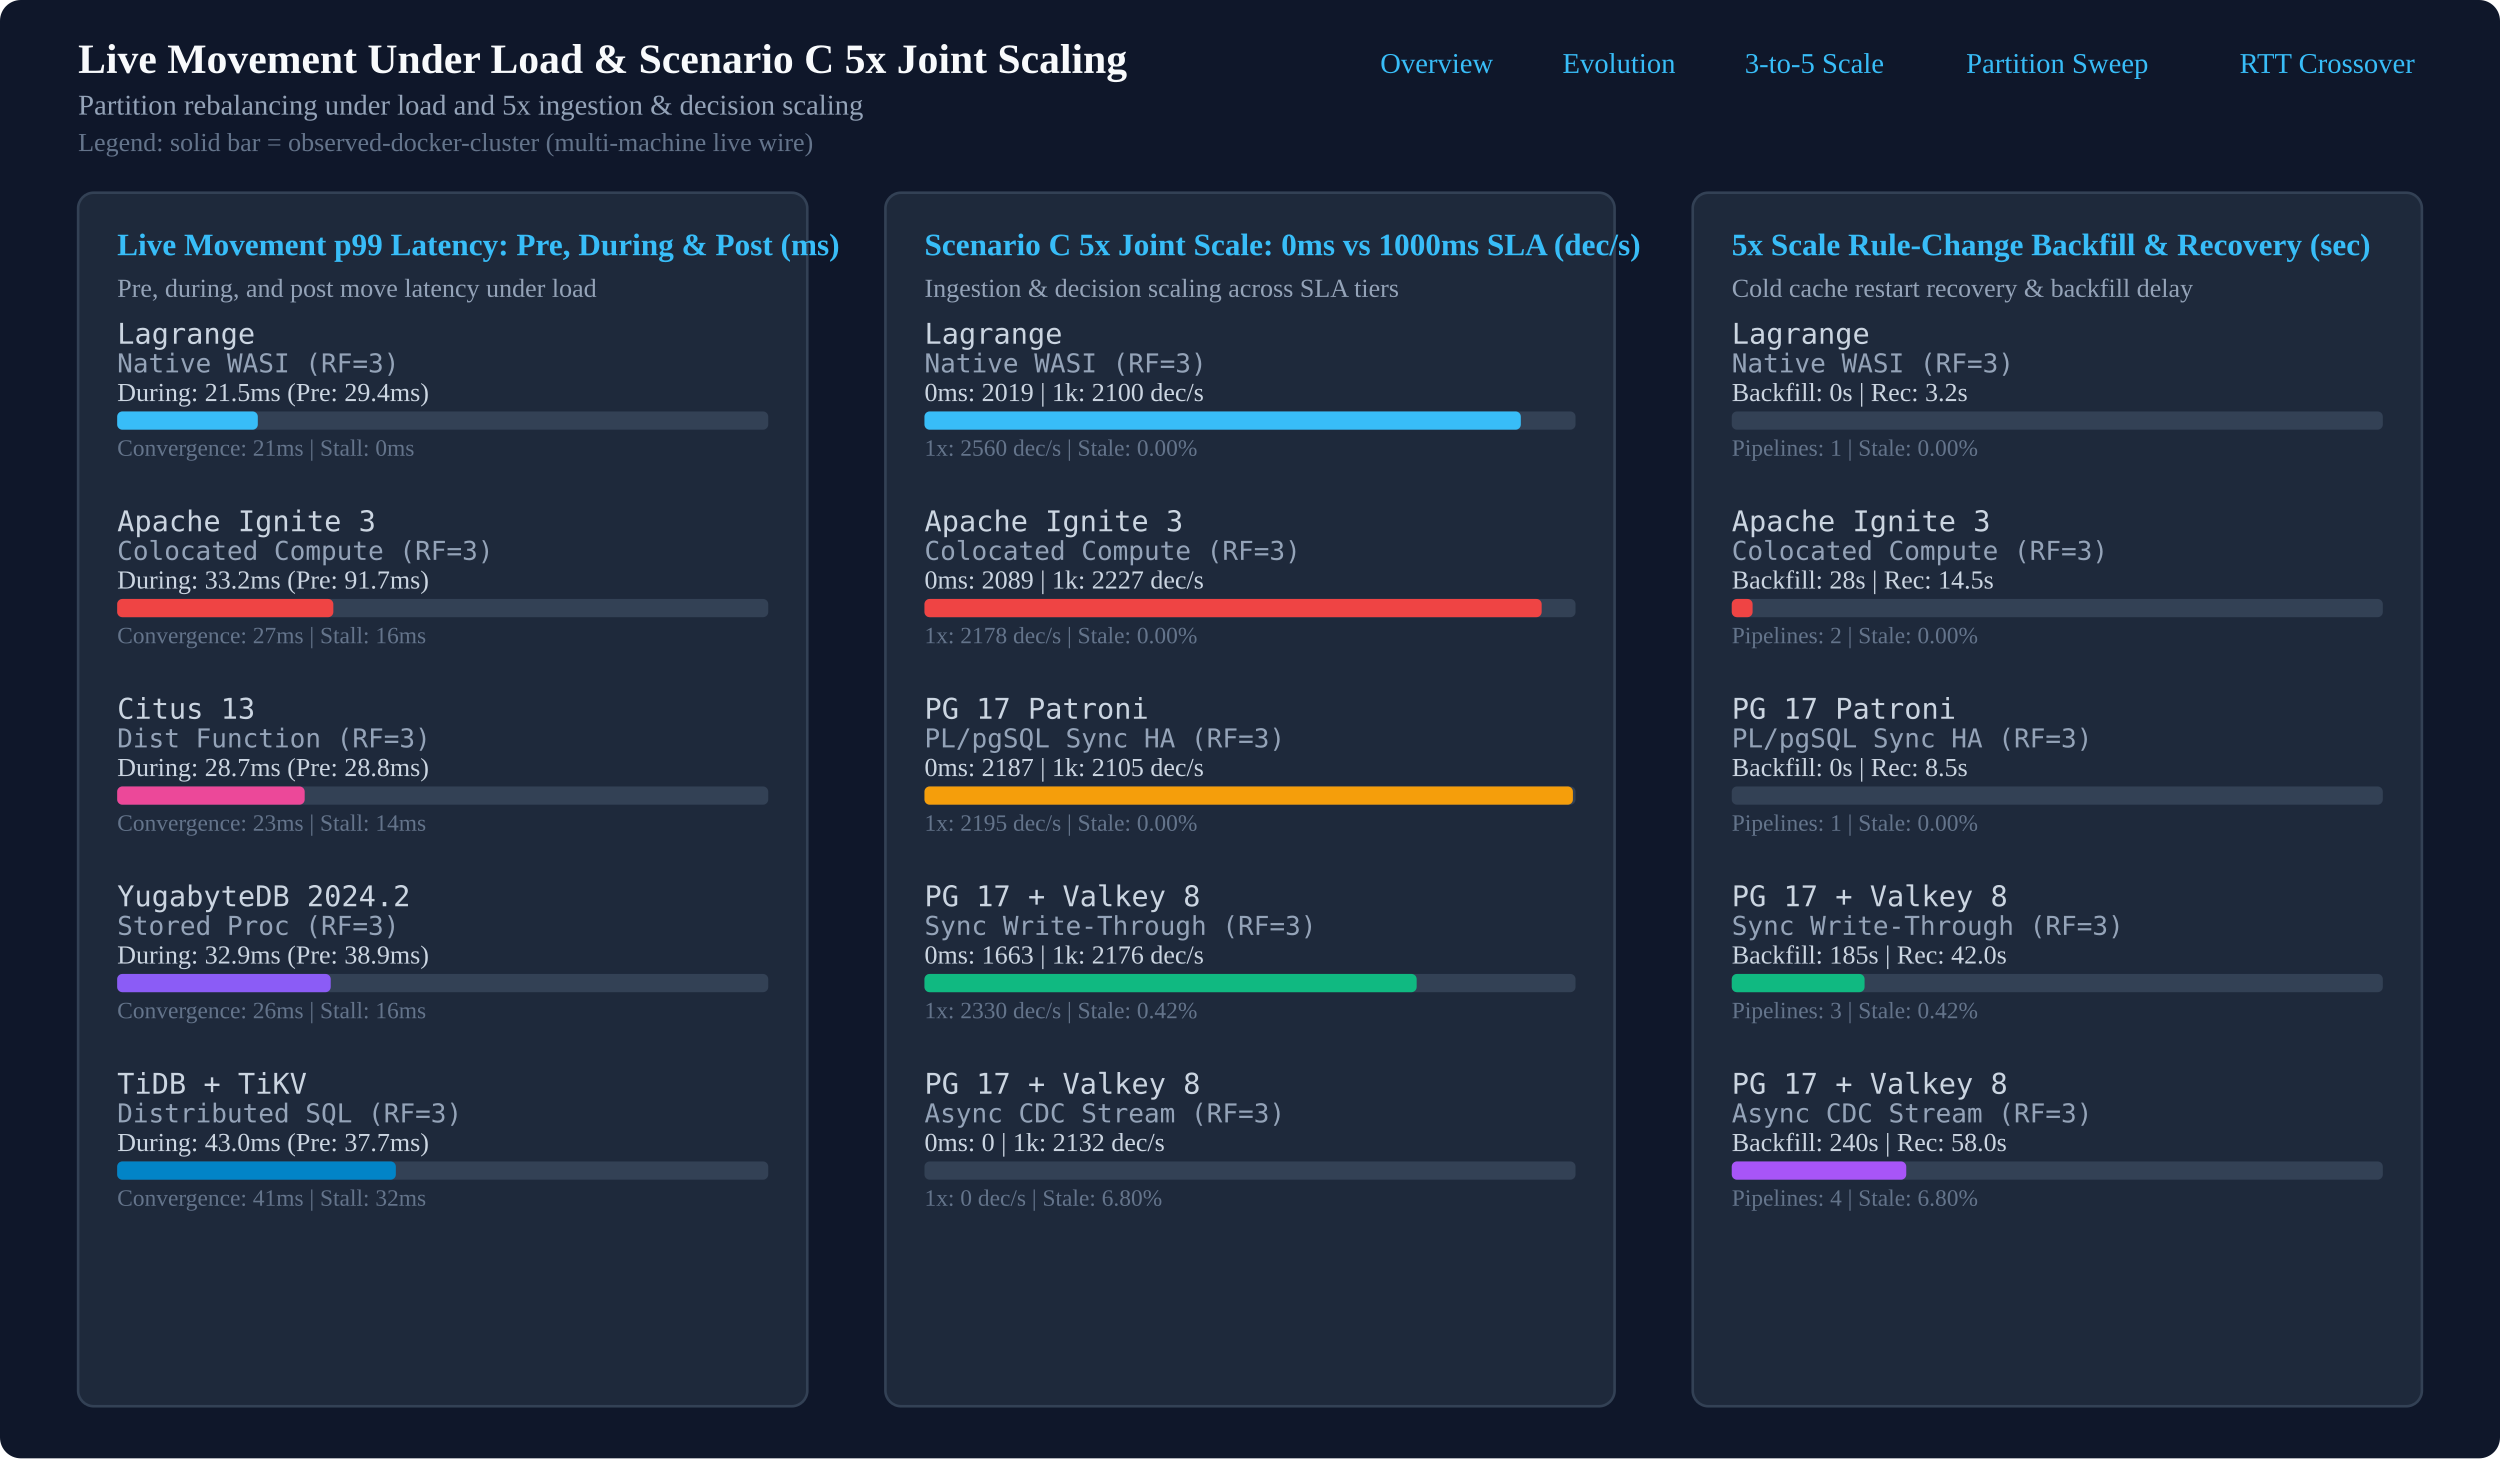
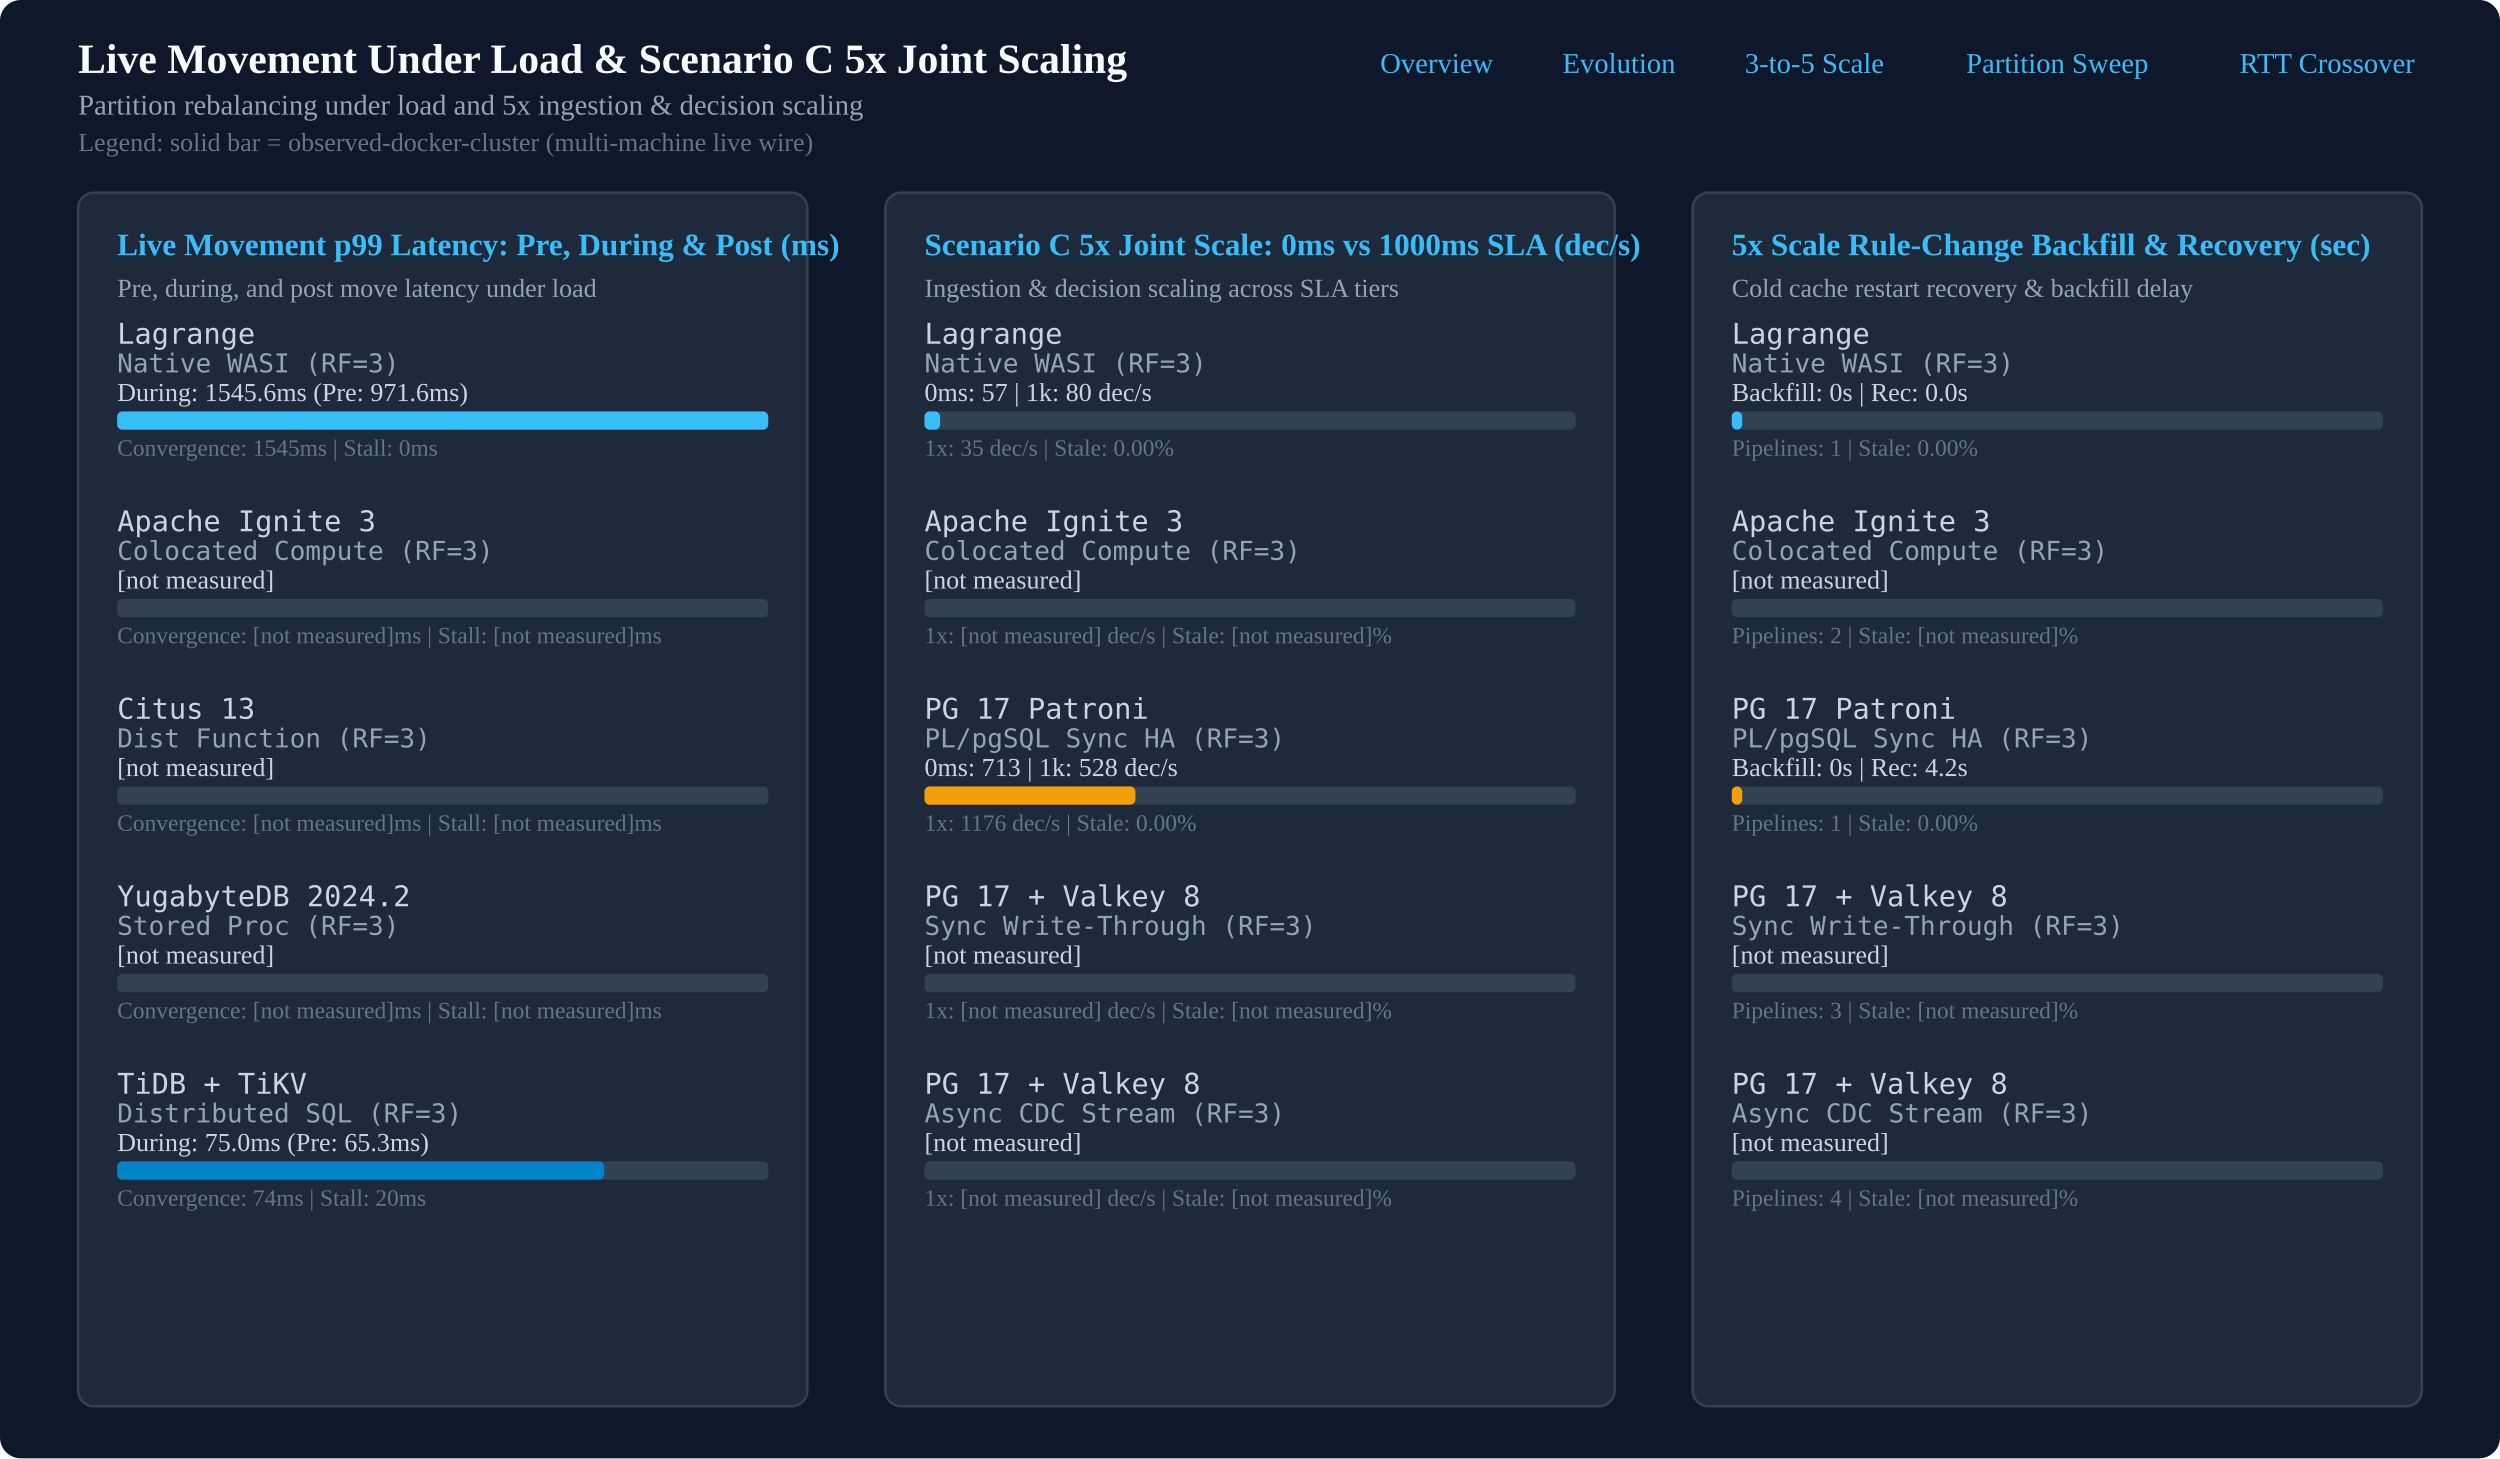
<svg xmlns="http://www.w3.org/2000/svg" viewBox="0 0 960 560" width="960" height="560">
  <rect width="960" height="560" fill="#0f172a" rx="8" />
  <text x="30" y="28" fill="#f8fafc" font-size="16" font-weight="bold">Live Movement Under Load &amp; Scenario C 5x Joint Scaling</text>
  <text x="30" y="44" fill="#94a3b8" font-size="11">Partition rebalancing under load and 5x ingestion &amp; decision scaling</text>
  <text x="30" y="58" fill="#64748b" font-size="10">Legend: solid bar = observed-docker-cluster (multi-machine live wire)</text>
  <a href="README.md">
    <text x="530" y="28" fill="#38bdf8" font-size="11">Overview</text>
  </a>
  <a href="lagrange-metrics-evolution.md">
    <text x="600" y="28" fill="#38bdf8" font-size="11">Evolution</text>
  </a>
  <a href="scaleout-3to5-node-rf3-progress.md">
    <text x="670" y="28" fill="#38bdf8" font-size="11">3-to-5 Scale</text>
  </a>
  <a href="partition-granularity-sweep-progress.md">
    <text x="755" y="28" fill="#38bdf8" font-size="11">Partition Sweep</text>
  </a>
  <a href="scenario-b-rtt-working-set-crossover.md">
    <text x="860" y="28" fill="#38bdf8" font-size="11">RTT Crossover</text>
  </a>
  <rect x="30" y="74" width="280" height="466" fill="#1e293b" rx="6" stroke="#334155" />
  <text x="45" y="98" fill="#38bdf8" font-size="12" font-weight="bold">Live Movement p99 Latency: Pre, During &amp; Post (ms)</text>
  <text x="45" y="114" fill="#94a3b8" font-size="10">Pre, during, and post move latency under load</text>
  <rect x="340" y="74" width="280" height="466" fill="#1e293b" rx="6" stroke="#334155" />
  <text x="355" y="98" fill="#38bdf8" font-size="12" font-weight="bold">Scenario C 5x Joint Scale: 0ms vs 1000ms SLA (dec/s)</text>
  <text x="355" y="114" fill="#94a3b8" font-size="10">Ingestion &amp; decision scaling across SLA tiers</text>
  <rect x="650" y="74" width="280" height="466" fill="#1e293b" rx="6" stroke="#334155" />
  <text x="665" y="98" fill="#38bdf8" font-size="12" font-weight="bold">5x Scale Rule-Change Backfill &amp; Recovery (sec)</text>
  <text x="665" y="114" fill="#94a3b8" font-size="10">Cold cache restart recovery &amp; backfill delay</text>
  <text x="45" y="132" fill="#cbd5e1" font-size="11" font-family="monospace">Lagrange</text>
  <text x="45" y="143" fill="#94a3b8" font-size="10" font-family="monospace">Native WASI (RF=3)</text>
-   <text x="45" y="154" fill="#cbd5e1" font-size="10">During: 21.5ms (Pre: 29.4ms)</text>
+   <text x="45" y="154" fill="#cbd5e1" font-size="10">During: 1545.6ms (Pre: 971.6ms)</text>
  <rect x="45" y="158" width="250" height="7" fill="#334155" rx="2" />
-   <rect x="45" y="158" width="54" height="7" fill="#38bdf8" rx="2" />
-   <text x="45" y="175" fill="#64748b" font-size="9">Convergence: 21ms | Stall: 0ms</text>
+   <rect x="45" y="158" width="250" height="7" fill="#38bdf8" rx="2" />
+   <text x="45" y="175" fill="#64748b" font-size="9">Convergence: 1545ms | Stall: 0ms</text>
  <text x="45" y="204" fill="#cbd5e1" font-size="11" font-family="monospace">Apache Ignite 3</text>
  <text x="45" y="215" fill="#94a3b8" font-size="10" font-family="monospace">Colocated Compute (RF=3)</text>
-   <text x="45" y="226" fill="#cbd5e1" font-size="10">During: 33.2ms (Pre: 91.7ms)</text>
+   <text x="45" y="226" fill="#cbd5e1" font-size="10">[not measured]</text>
  <rect x="45" y="230" width="250" height="7" fill="#334155" rx="2" />
-   <rect x="45" y="230" width="83" height="7" fill="#ef4444" rx="2" />
-   <text x="45" y="247" fill="#64748b" font-size="9">Convergence: 27ms | Stall: 16ms</text>
+   <text x="45" y="247" fill="#64748b" font-size="9">Convergence: [not measured]ms | Stall: [not measured]ms</text>
  <text x="45" y="276" fill="#cbd5e1" font-size="11" font-family="monospace">Citus 13</text>
  <text x="45" y="287" fill="#94a3b8" font-size="10" font-family="monospace">Dist Function (RF=3)</text>
-   <text x="45" y="298" fill="#cbd5e1" font-size="10">During: 28.7ms (Pre: 28.8ms)</text>
+   <text x="45" y="298" fill="#cbd5e1" font-size="10">[not measured]</text>
  <rect x="45" y="302" width="250" height="7" fill="#334155" rx="2" />
-   <rect x="45" y="302" width="72" height="7" fill="#ec4899" rx="2" />
-   <text x="45" y="319" fill="#64748b" font-size="9">Convergence: 23ms | Stall: 14ms</text>
+   <text x="45" y="319" fill="#64748b" font-size="9">Convergence: [not measured]ms | Stall: [not measured]ms</text>
  <text x="45" y="348" fill="#cbd5e1" font-size="11" font-family="monospace">YugabyteDB 2024.2</text>
  <text x="45" y="359" fill="#94a3b8" font-size="10" font-family="monospace">Stored Proc (RF=3)</text>
-   <text x="45" y="370" fill="#cbd5e1" font-size="10">During: 32.9ms (Pre: 38.9ms)</text>
+   <text x="45" y="370" fill="#cbd5e1" font-size="10">[not measured]</text>
  <rect x="45" y="374" width="250" height="7" fill="#334155" rx="2" />
-   <rect x="45" y="374" width="82" height="7" fill="#8b5cf6" rx="2" />
-   <text x="45" y="391" fill="#64748b" font-size="9">Convergence: 26ms | Stall: 16ms</text>
+   <text x="45" y="391" fill="#64748b" font-size="9">Convergence: [not measured]ms | Stall: [not measured]ms</text>
  <text x="45" y="420" fill="#cbd5e1" font-size="11" font-family="monospace">TiDB + TiKV</text>
  <text x="45" y="431" fill="#94a3b8" font-size="10" font-family="monospace">Distributed SQL (RF=3)</text>
-   <text x="45" y="442" fill="#cbd5e1" font-size="10">During: 43.0ms (Pre: 37.7ms)</text>
+   <text x="45" y="442" fill="#cbd5e1" font-size="10">During: 75.0ms (Pre: 65.3ms)</text>
  <rect x="45" y="446" width="250" height="7" fill="#334155" rx="2" />
-   <rect x="45" y="446" width="107" height="7" fill="#0284c7" rx="2" />
-   <text x="45" y="463" fill="#64748b" font-size="9">Convergence: 41ms | Stall: 32ms</text>
+   <rect x="45" y="446" width="187" height="7" fill="#0284c7" rx="2" />
+   <text x="45" y="463" fill="#64748b" font-size="9">Convergence: 74ms | Stall: 20ms</text>
  <text x="355" y="132" fill="#cbd5e1" font-size="11" font-family="monospace">Lagrange</text>
  <text x="355" y="143" fill="#94a3b8" font-size="10" font-family="monospace">Native WASI (RF=3)</text>
-   <text x="355" y="154" fill="#cbd5e1" font-size="10">0ms: 2019 | 1k: 2100 dec/s</text>
+   <text x="355" y="154" fill="#cbd5e1" font-size="10">0ms: 57 | 1k: 80 dec/s</text>
  <rect x="355" y="158" width="250" height="7" fill="#334155" rx="2" />
-   <rect x="355" y="158" width="229" height="7" fill="#38bdf8" rx="2" />
-   <text x="355" y="175" fill="#64748b" font-size="9">1x: 2560 dec/s | Stale: 0.00%</text>
+   <rect x="355" y="158" width="6" height="7" fill="#38bdf8" rx="2" />
+   <text x="355" y="175" fill="#64748b" font-size="9">1x: 35 dec/s | Stale: 0.00%</text>
  <text x="355" y="204" fill="#cbd5e1" font-size="11" font-family="monospace">Apache Ignite 3</text>
  <text x="355" y="215" fill="#94a3b8" font-size="10" font-family="monospace">Colocated Compute (RF=3)</text>
-   <text x="355" y="226" fill="#cbd5e1" font-size="10">0ms: 2089 | 1k: 2227 dec/s</text>
+   <text x="355" y="226" fill="#cbd5e1" font-size="10">[not measured]</text>
  <rect x="355" y="230" width="250" height="7" fill="#334155" rx="2" />
-   <rect x="355" y="230" width="237" height="7" fill="#ef4444" rx="2" />
-   <text x="355" y="247" fill="#64748b" font-size="9">1x: 2178 dec/s | Stale: 0.00%</text>
+   <text x="355" y="247" fill="#64748b" font-size="9">1x: [not measured] dec/s | Stale: [not measured]%</text>
  <text x="355" y="276" fill="#cbd5e1" font-size="11" font-family="monospace">PG 17 Patroni</text>
  <text x="355" y="287" fill="#94a3b8" font-size="10" font-family="monospace">PL/pgSQL Sync HA (RF=3)</text>
-   <text x="355" y="298" fill="#cbd5e1" font-size="10">0ms: 2187 | 1k: 2105 dec/s</text>
+   <text x="355" y="298" fill="#cbd5e1" font-size="10">0ms: 713 | 1k: 528 dec/s</text>
  <rect x="355" y="302" width="250" height="7" fill="#334155" rx="2" />
-   <rect x="355" y="302" width="249" height="7" fill="#f59e0b" rx="2" />
-   <text x="355" y="319" fill="#64748b" font-size="9">1x: 2195 dec/s | Stale: 0.00%</text>
+   <rect x="355" y="302" width="81" height="7" fill="#f59e0b" rx="2" />
+   <text x="355" y="319" fill="#64748b" font-size="9">1x: 1176 dec/s | Stale: 0.00%</text>
  <text x="355" y="348" fill="#cbd5e1" font-size="11" font-family="monospace">PG 17 + Valkey 8</text>
  <text x="355" y="359" fill="#94a3b8" font-size="10" font-family="monospace">Sync Write-Through (RF=3)</text>
-   <text x="355" y="370" fill="#cbd5e1" font-size="10">0ms: 1663 | 1k: 2176 dec/s</text>
+   <text x="355" y="370" fill="#cbd5e1" font-size="10">[not measured]</text>
  <rect x="355" y="374" width="250" height="7" fill="#334155" rx="2" />
-   <rect x="355" y="374" width="189" height="7" fill="#10b981" rx="2" />
-   <text x="355" y="391" fill="#64748b" font-size="9">1x: 2330 dec/s | Stale: 0.42%</text>
+   <text x="355" y="391" fill="#64748b" font-size="9">1x: [not measured] dec/s | Stale: [not measured]%</text>
  <text x="355" y="420" fill="#cbd5e1" font-size="11" font-family="monospace">PG 17 + Valkey 8</text>
  <text x="355" y="431" fill="#94a3b8" font-size="10" font-family="monospace">Async CDC Stream (RF=3)</text>
-   <text x="355" y="442" fill="#cbd5e1" font-size="10">0ms: 0 | 1k: 2132 dec/s</text>
+   <text x="355" y="442" fill="#cbd5e1" font-size="10">[not measured]</text>
  <rect x="355" y="446" width="250" height="7" fill="#334155" rx="2" />
-   <text x="355" y="463" fill="#64748b" font-size="9">1x: 0 dec/s | Stale: 6.80%</text>
+   <text x="355" y="463" fill="#64748b" font-size="9">1x: [not measured] dec/s | Stale: [not measured]%</text>
  <text x="665" y="132" fill="#cbd5e1" font-size="11" font-family="monospace">Lagrange</text>
  <text x="665" y="143" fill="#94a3b8" font-size="10" font-family="monospace">Native WASI (RF=3)</text>
-   <text x="665" y="154" fill="#cbd5e1" font-size="10">Backfill: 0s | Rec: 3.2s</text>
+   <text x="665" y="154" fill="#cbd5e1" font-size="10">Backfill: 0s | Rec: 0.0s</text>
  <rect x="665" y="158" width="250" height="7" fill="#334155" rx="2" />
+   <rect x="665" y="158" width="4" height="7" fill="#38bdf8" rx="2" />
  <text x="665" y="175" fill="#64748b" font-size="9">Pipelines: 1 | Stale: 0.00%</text>
  <text x="665" y="204" fill="#cbd5e1" font-size="11" font-family="monospace">Apache Ignite 3</text>
  <text x="665" y="215" fill="#94a3b8" font-size="10" font-family="monospace">Colocated Compute (RF=3)</text>
-   <text x="665" y="226" fill="#cbd5e1" font-size="10">Backfill: 28s | Rec: 14.5s</text>
+   <text x="665" y="226" fill="#cbd5e1" font-size="10">[not measured]</text>
  <rect x="665" y="230" width="250" height="7" fill="#334155" rx="2" />
-   <rect x="665" y="230" width="8" height="7" fill="#ef4444" rx="2" />
-   <text x="665" y="247" fill="#64748b" font-size="9">Pipelines: 2 | Stale: 0.00%</text>
+   <text x="665" y="247" fill="#64748b" font-size="9">Pipelines: 2 | Stale: [not measured]%</text>
  <text x="665" y="276" fill="#cbd5e1" font-size="11" font-family="monospace">PG 17 Patroni</text>
  <text x="665" y="287" fill="#94a3b8" font-size="10" font-family="monospace">PL/pgSQL Sync HA (RF=3)</text>
-   <text x="665" y="298" fill="#cbd5e1" font-size="10">Backfill: 0s | Rec: 8.5s</text>
+   <text x="665" y="298" fill="#cbd5e1" font-size="10">Backfill: 0s | Rec: 4.2s</text>
  <rect x="665" y="302" width="250" height="7" fill="#334155" rx="2" />
+   <rect x="665" y="302" width="4" height="7" fill="#f59e0b" rx="2" />
  <text x="665" y="319" fill="#64748b" font-size="9">Pipelines: 1 | Stale: 0.00%</text>
  <text x="665" y="348" fill="#cbd5e1" font-size="11" font-family="monospace">PG 17 + Valkey 8</text>
  <text x="665" y="359" fill="#94a3b8" font-size="10" font-family="monospace">Sync Write-Through (RF=3)</text>
-   <text x="665" y="370" fill="#cbd5e1" font-size="10">Backfill: 185s | Rec: 42.0s</text>
+   <text x="665" y="370" fill="#cbd5e1" font-size="10">[not measured]</text>
  <rect x="665" y="374" width="250" height="7" fill="#334155" rx="2" />
-   <rect x="665" y="374" width="51" height="7" fill="#10b981" rx="2" />
-   <text x="665" y="391" fill="#64748b" font-size="9">Pipelines: 3 | Stale: 0.42%</text>
+   <text x="665" y="391" fill="#64748b" font-size="9">Pipelines: 3 | Stale: [not measured]%</text>
  <text x="665" y="420" fill="#cbd5e1" font-size="11" font-family="monospace">PG 17 + Valkey 8</text>
  <text x="665" y="431" fill="#94a3b8" font-size="10" font-family="monospace">Async CDC Stream (RF=3)</text>
-   <text x="665" y="442" fill="#cbd5e1" font-size="10">Backfill: 240s | Rec: 58.0s</text>
+   <text x="665" y="442" fill="#cbd5e1" font-size="10">[not measured]</text>
  <rect x="665" y="446" width="250" height="7" fill="#334155" rx="2" />
-   <rect x="665" y="446" width="67" height="7" fill="#a855f7" rx="2" />
-   <text x="665" y="463" fill="#64748b" font-size="9">Pipelines: 4 | Stale: 6.80%</text>
+   <text x="665" y="463" fill="#64748b" font-size="9">Pipelines: 4 | Stale: [not measured]%</text>
</svg>
